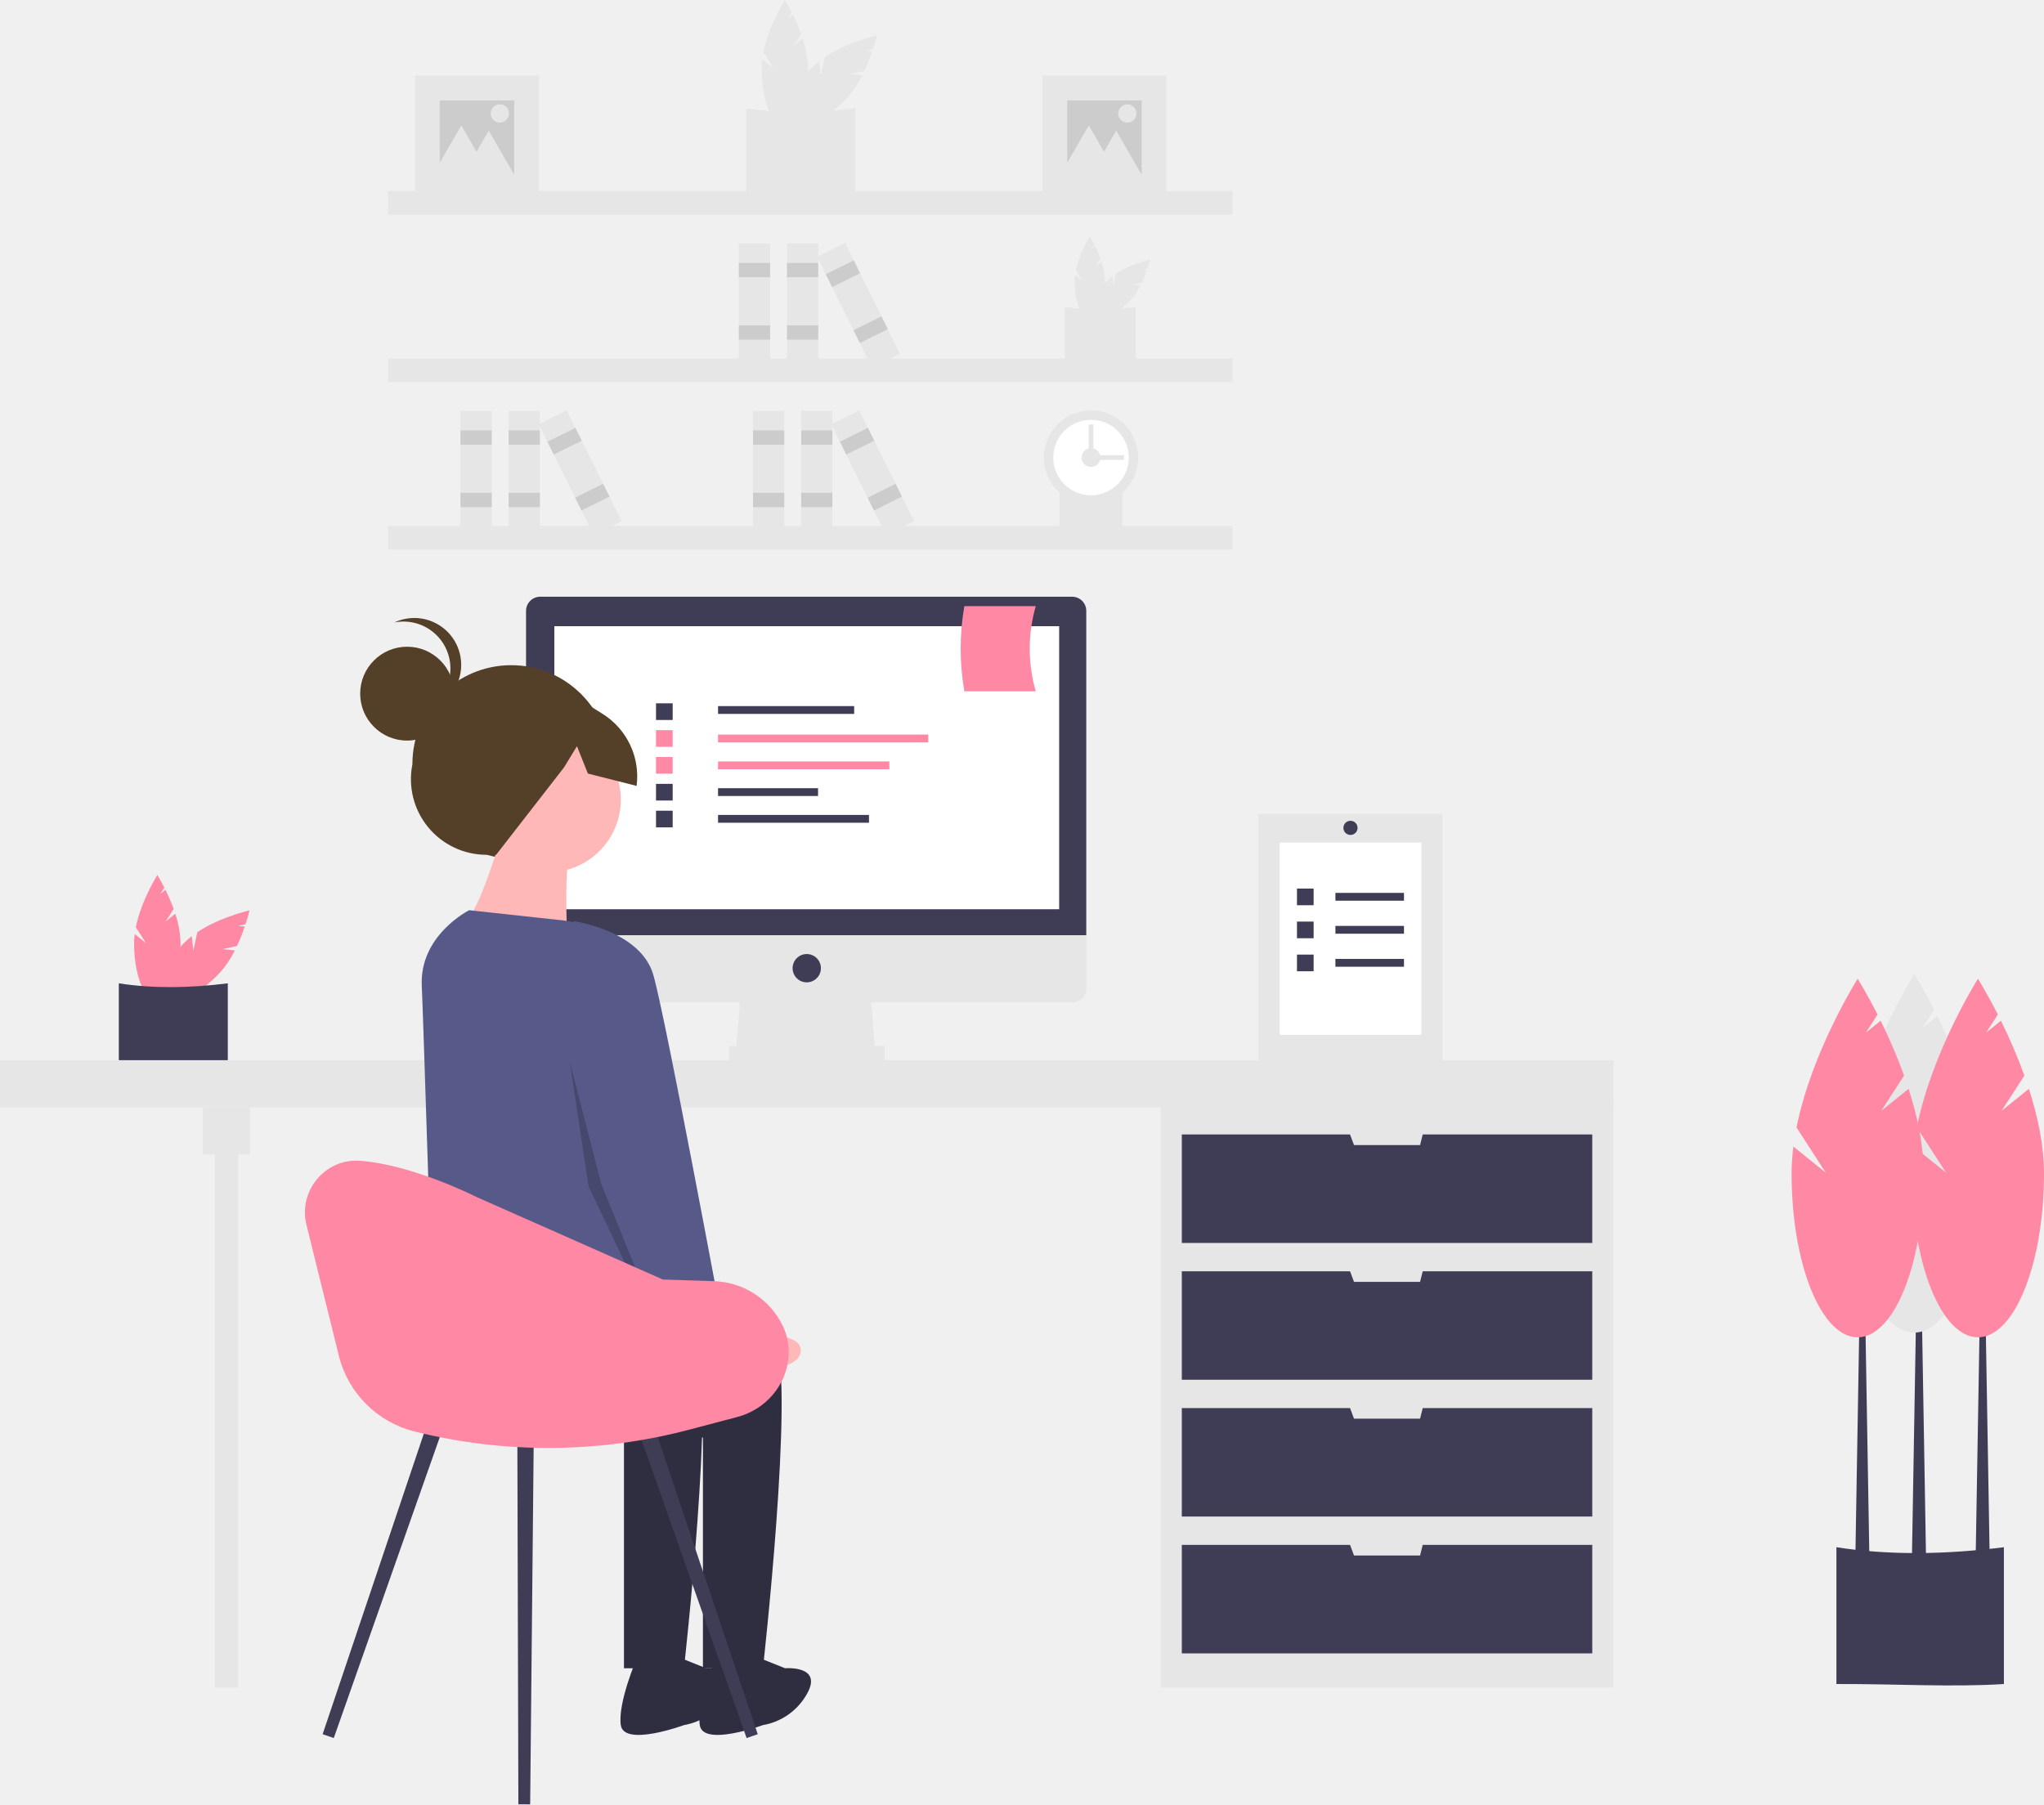
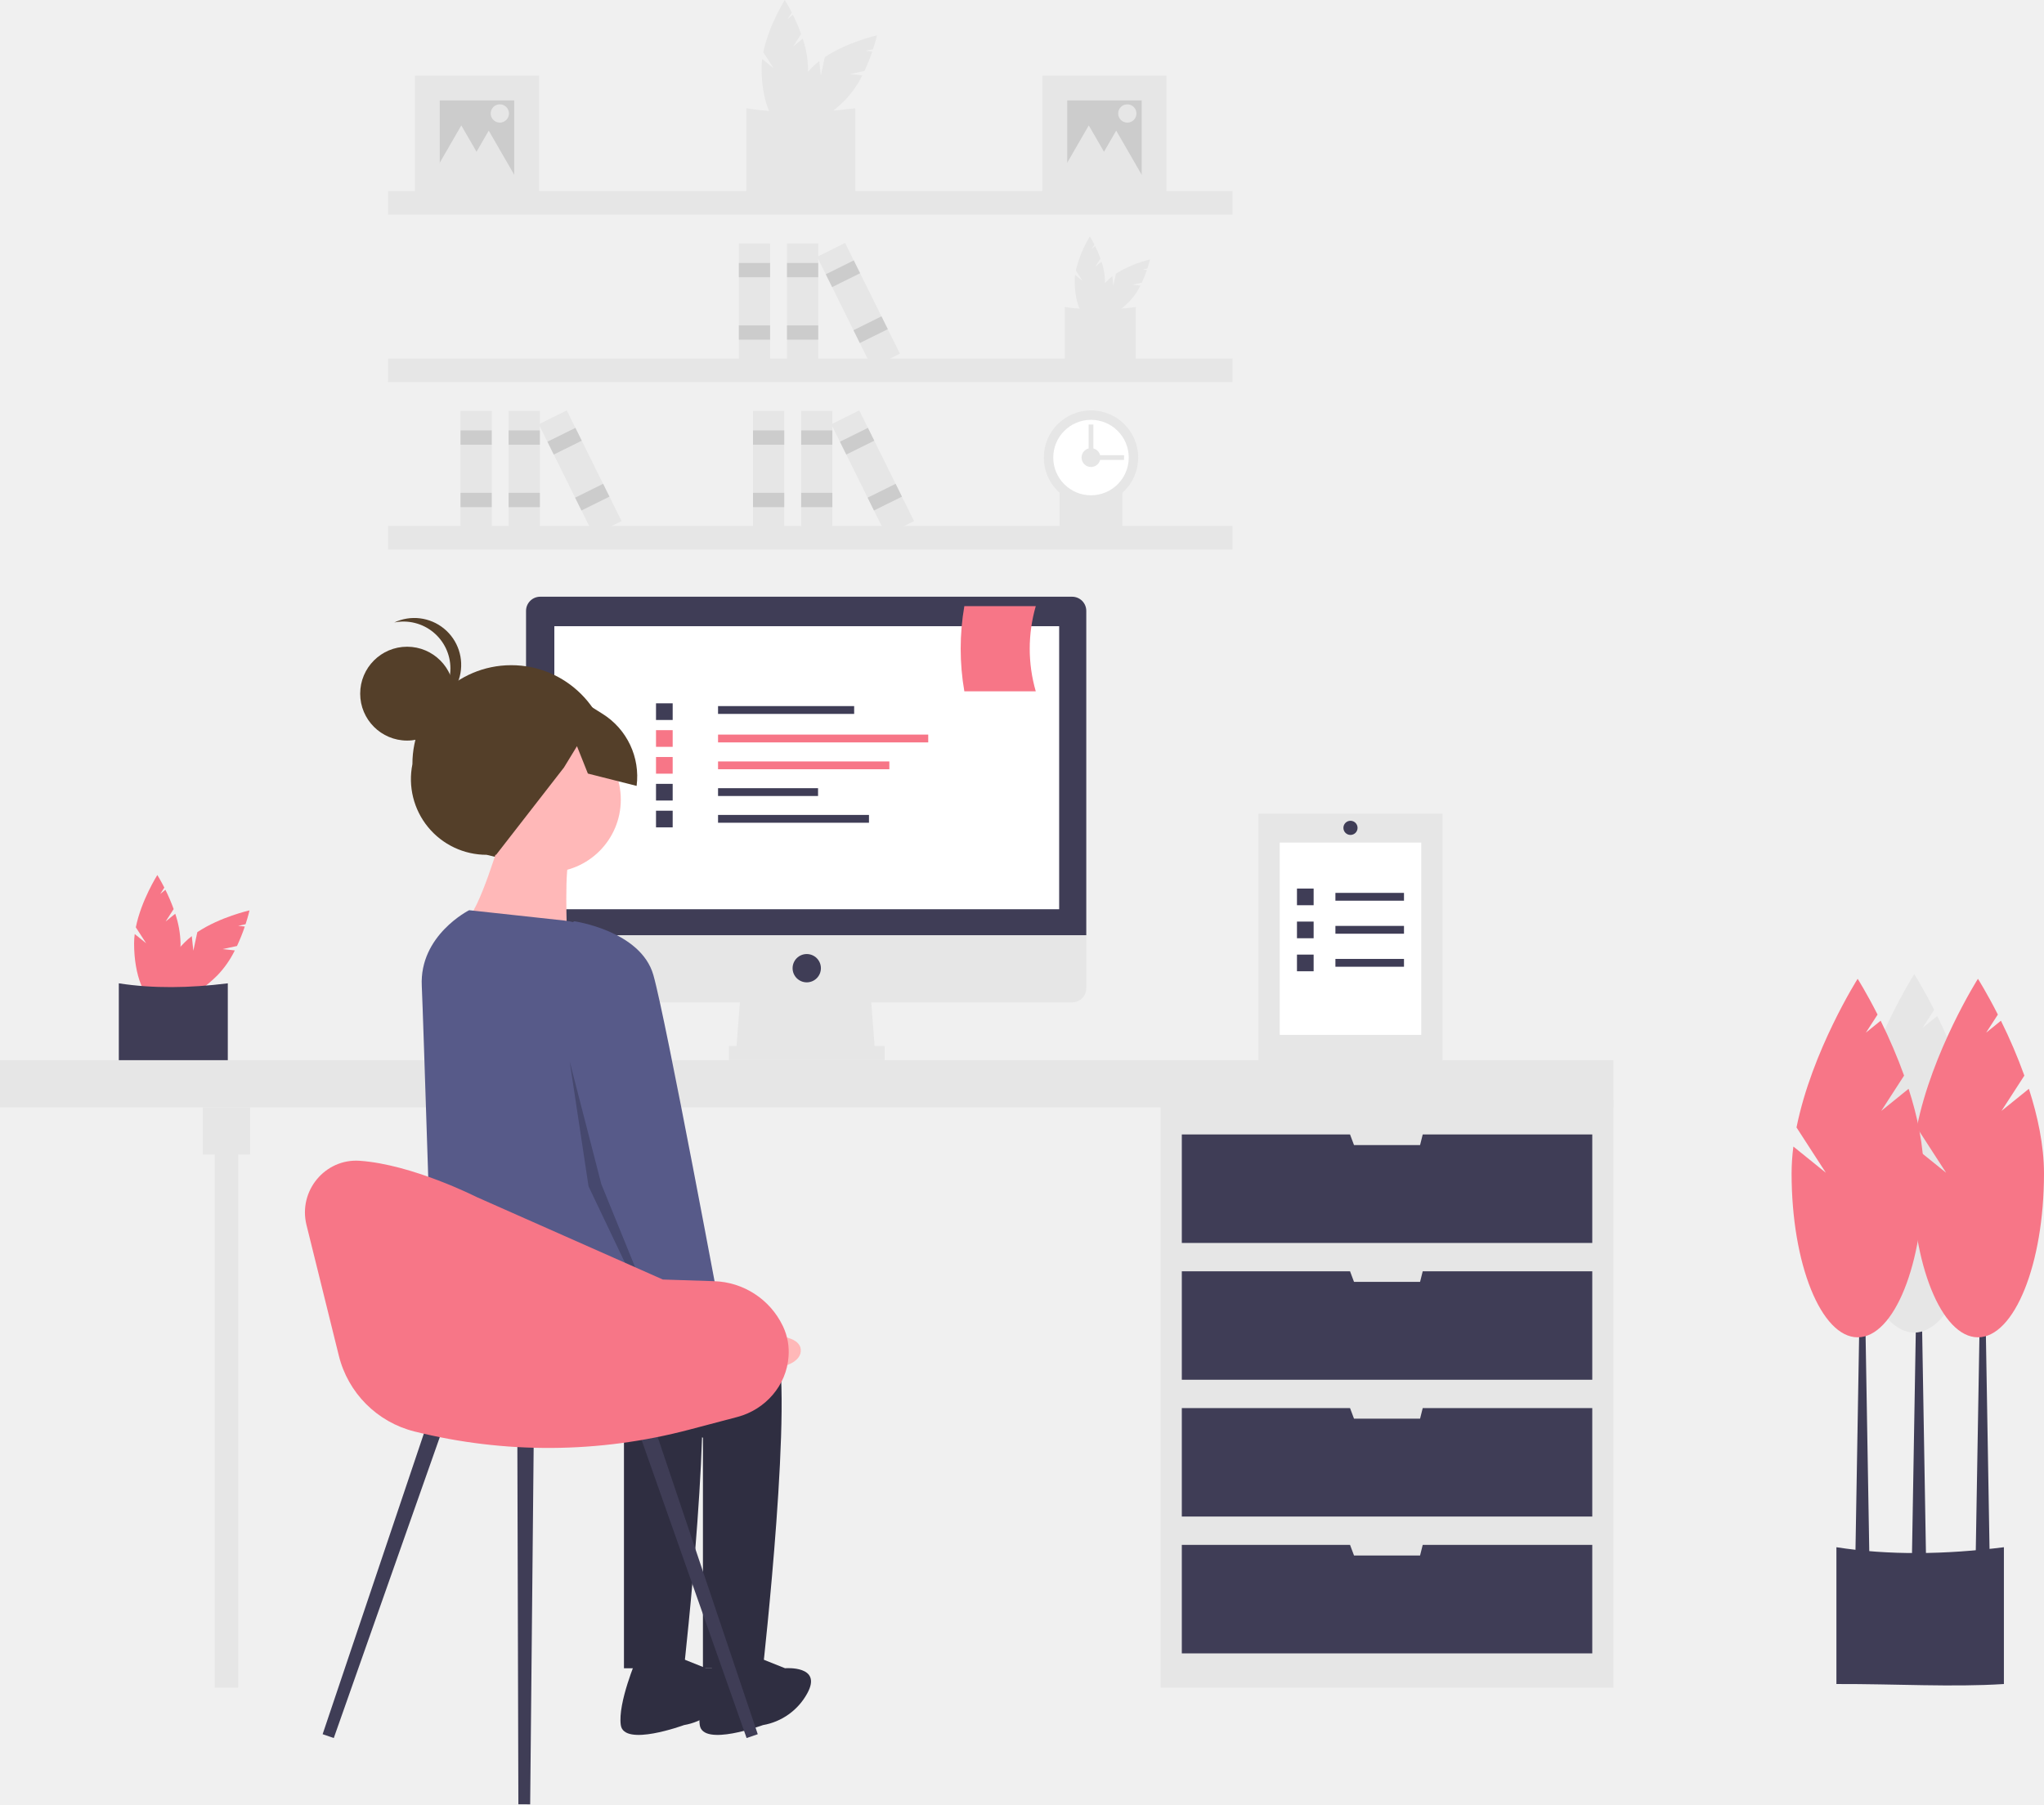
<svg xmlns="http://www.w3.org/2000/svg" id="ea61258a-e793-48f7-8624-3c5ca462ffd9" data-name="Layer 1" width="882.346" height="778.999" viewBox="0 0 882.346 778.999">
  <path d="M501.189,80.561l3.47-5.362a80.387,80.387,0,0,0-3.56-8.333l-2.244,1.812,1.776-2.745c-1.693-3.333-3.025-5.432-3.025-5.432s-6.958,10.965-9.283,22.575l4.452,6.881-4.929-3.981a32.522,32.522,0,0,0-.27,4.078c0,13.75,4.491,24.896,10.03,24.896s10.03-11.146,10.03-24.896a42.818,42.818,0,0,0-2.295-12.847Z" transform="translate(-158.8268 -60.50072)" fill="#e6e6e6" />
  <path d="M525.747,92.481l6.245-1.338a80.386,80.386,0,0,0,3.375-8.409l-2.868-.305,3.197-.685c1.159-3.554,1.702-5.98,1.702-5.98s-12.674,2.833-22.527,9.399l-1.717,8.014-.67-6.3a32.524,32.524,0,0,0-3.075,2.693c-9.722,9.722-14.429,20.779-10.512,24.696s14.974-.789,24.696-10.512a42.818,42.818,0,0,0,7.462-10.707Z" transform="translate(-158.8268 -60.50072)" fill="#e6e6e6" />
  <path d="M528.028,145.685c-14.481.926-30.26-.054-47.046,0V107.253c14.791,2.303,30.565,2.066,47.046,0Z" transform="translate(-158.8268 -60.50072)" fill="#e6e6e6" />
  <path d="M631.628,175.652l2.263-3.497a52.424,52.424,0,0,0-2.321-5.434l-1.463,1.182,1.158-1.79c-1.104-2.173-1.973-3.543-1.973-3.543a50.241,50.241,0,0,0-6.054,14.722l2.903,4.487-3.214-2.596a21.21,21.21,0,0,0-.176,2.66c0,8.967,2.928,16.236,6.541,16.236s6.541-7.269,6.541-16.236a27.923,27.923,0,0,0-1.496-8.378Z" transform="translate(-158.8268 -60.50072)" fill="#e6e6e6" />
  <path d="M647.644,183.426l4.073-.873a52.421,52.421,0,0,0,2.201-5.484l-1.87-.199,2.085-.447c.756-2.317,1.11-3.9,1.11-3.9a50.241,50.241,0,0,0-14.691,6.129l-1.12,5.226-.437-4.109a21.208,21.208,0,0,0-2.005,1.756c-6.34,6.34-9.41,13.551-6.855,16.105s9.765-.515,16.105-6.855a27.923,27.923,0,0,0,4.866-6.982Z" transform="translate(-158.8268 -60.50072)" fill="#e6e6e6" />
  <path d="M649.131,218.122c-9.444.604-19.734-.035-30.681,0v-25.063a110.584,110.584,0,0,0,30.681,0Z" transform="translate(-158.8268 -60.50072)" fill="#e6e6e6" />
  <path d="M643.3,292.399c-8.339.533-17.425-.031-27.091,0V270.268a97.647,97.647,0,0,0,27.091,0Z" transform="translate(-158.8268 -60.50072)" fill="#e6e6e6" />
  <rect x="167.508" y="82.481" width="364.547" height="10.183" fill="#e6e6e6" />
  <rect x="167.508" y="154.78" width="364.547" height="10.183" fill="#e6e6e6" />
  <rect x="167.508" y="227.078" width="364.547" height="10.183" fill="#e6e6e6" />
  <circle cx="470.958" cy="197.548" r="20.366" fill="#e6e6e6" />
  <circle cx="470.958" cy="197.548" r="16.293" fill="#fff" />
  <circle cx="470.958" cy="197.548" r="4.073" fill="#e6e6e6" />
  <rect x="634.876" y="249.902" width="2.037" height="16.293" transform="translate(735.1164 -438.3468) rotate(90)" fill="#e6e6e6" />
  <rect x="628.767" y="243.793" width="2.037" height="16.293" transform="translate(1100.743 443.3769) rotate(180)" fill="#e6e6e6" />
  <rect x="339.725" y="105.104" width="13.475" height="53.339" fill="#e6e6e6" />
  <rect x="339.725" y="113.526" width="13.475" height="6.176" fill="#ccc" />
  <rect x="339.725" y="140.476" width="13.475" height="6.176" fill="#ccc" />
  <rect x="318.951" y="105.104" width="13.475" height="53.339" fill="#e6e6e6" />
  <rect x="318.951" y="113.526" width="13.475" height="6.176" fill="#ccc" />
  <rect x="318.951" y="140.476" width="13.475" height="6.176" fill="#ccc" />
  <rect x="522.695" y="165.605" width="13.475" height="53.339" transform="translate(-189.1714 194.3656) rotate(-26.3396)" fill="#e6e6e6" />
  <rect x="515.969" y="175.601" width="13.475" height="6.176" transform="translate(-183.8419 189.9708) rotate(-26.3396)" fill="#ccc" />
  <rect x="527.926" y="199.753" width="13.475" height="6.176" transform="translate(-193.3166 197.7837) rotate(-26.3396)" fill="#ccc" />
  <rect x="219.567" y="177.403" width="13.475" height="53.339" fill="#e6e6e6" />
  <rect x="219.567" y="185.825" width="13.475" height="6.176" fill="#ccc" />
  <rect x="219.567" y="212.775" width="13.475" height="6.176" fill="#ccc" />
  <rect x="198.793" y="177.403" width="13.475" height="53.339" fill="#e6e6e6" />
  <rect x="198.793" y="185.825" width="13.475" height="6.176" fill="#ccc" />
  <rect x="198.793" y="212.775" width="13.475" height="6.176" fill="#ccc" />
  <rect x="402.537" y="237.903" width="13.475" height="53.339" transform="translate(-233.7244 148.5586) rotate(-26.3396)" fill="#e6e6e6" />
  <rect x="395.811" y="247.899" width="13.475" height="6.176" transform="translate(-228.3949 144.1638) rotate(-26.3396)" fill="#ccc" />
  <rect x="407.769" y="272.051" width="13.475" height="6.176" transform="translate(-237.8696 151.9768) rotate(-26.3396)" fill="#ccc" />
  <rect x="345.835" y="177.403" width="13.475" height="53.339" fill="#e6e6e6" />
  <rect x="345.835" y="185.825" width="13.475" height="6.176" fill="#ccc" />
  <rect x="345.835" y="212.775" width="13.475" height="6.176" fill="#ccc" />
  <rect x="325.061" y="177.403" width="13.475" height="53.339" fill="#e6e6e6" />
  <rect x="325.061" y="185.825" width="13.475" height="6.176" fill="#ccc" />
  <rect x="325.061" y="212.775" width="13.475" height="6.176" fill="#ccc" />
  <rect x="528.805" y="237.903" width="13.475" height="53.339" transform="translate(-220.6153 204.5824) rotate(-26.3396)" fill="#e6e6e6" />
  <rect x="522.079" y="247.899" width="13.475" height="6.176" transform="translate(-215.2858 200.1876) rotate(-26.3396)" fill="#ccc" />
  <rect x="534.036" y="272.051" width="13.475" height="6.176" transform="translate(-224.7604 208.0006) rotate(-26.3396)" fill="#ccc" />
  <rect x="449.987" y="32.646" width="53.556" height="53.556" fill="#e6e6e6" />
  <rect x="460.699" y="43.357" width="32.134" height="32.134" fill="#ccc" />
  <polygon points="470 54.143 476.814 65.944 483.627 77.745 470 77.745 456.373 77.745 463.187 65.944 470 54.143" fill="#e6e6e6" />
  <polygon points="481.839 56.398 488.653 68.199 495.466 80 481.839 80 468.212 80 475.026 68.199 481.839 56.398" fill="#e6e6e6" />
  <circle cx="486.631" cy="48.994" r="3.946" fill="#e6e6e6" />
  <rect x="179.123" y="32.646" width="53.556" height="53.556" fill="#e6e6e6" />
  <rect x="189.834" y="43.357" width="32.134" height="32.134" fill="#ccc" />
  <polygon points="199.136 54.143 205.949 65.944 212.763 77.745 199.136 77.745 185.509 77.745 192.322 65.944 199.136 54.143" fill="#e6e6e6" />
  <polygon points="210.975 56.398 217.788 68.199 224.601 80 210.975 80 197.348 80 204.161 68.199 210.975 56.398" fill="#e6e6e6" />
  <circle cx="215.766" cy="48.994" r="3.946" fill="#e6e6e6" />
-   <path d="M230.324,458.345l3.47-5.362a80.387,80.387,0,0,0-3.56-8.333l-2.244,1.812,1.776-2.745c-1.693-3.333-3.025-5.432-3.025-5.432s-6.958,10.965-9.283,22.575l4.452,6.881-4.929-3.981a32.524,32.524,0,0,0-.27,4.078c0,13.75,4.491,24.896,10.03,24.896s10.03-11.146,10.03-24.896a42.818,42.818,0,0,0-2.295-12.847Z" transform="translate(-158.8268 -60.50072)" fill="#ff88a4" />
-   <path d="M254.882,470.266l6.245-1.338a80.386,80.386,0,0,0,3.375-8.409l-2.868-.305,3.197-.685c1.159-3.554,1.702-5.98,1.702-5.98s-12.674,2.833-22.527,9.399l-1.717,8.014-.67-6.3a32.524,32.524,0,0,0-3.075,2.693c-9.722,9.722-14.429,20.779-10.512,24.696s14.974-.789,24.696-10.512a42.818,42.818,0,0,0,7.462-10.707Z" transform="translate(-158.8268 -60.50072)" fill="#ff88a4" />
+   <path d="M230.324,458.345l3.47-5.362a80.387,80.387,0,0,0-3.56-8.333l-2.244,1.812,1.776-2.745c-1.693-3.333-3.025-5.432-3.025-5.432s-6.958,10.965-9.283,22.575l4.452,6.881-4.929-3.981a32.524,32.524,0,0,0-.27,4.078c0,13.75,4.491,24.896,10.03,24.896s10.03-11.146,10.03-24.896a42.818,42.818,0,0,0-2.295-12.847Z" transform="translate(-158.8268 -60.50072)" fill="#f77687" />
+   <path d="M254.882,470.266l6.245-1.338a80.386,80.386,0,0,0,3.375-8.409l-2.868-.305,3.197-.685c1.159-3.554,1.702-5.98,1.702-5.98s-12.674,2.833-22.527,9.399l-1.717,8.014-.67-6.3a32.524,32.524,0,0,0-3.075,2.693c-9.722,9.722-14.429,20.779-10.512,24.696s14.974-.789,24.696-10.512a42.818,42.818,0,0,0,7.462-10.707Z" transform="translate(-158.8268 -60.50072)" fill="#f77687" />
  <path d="M257.163,523.469c-14.481.926-30.26-.054-47.046,0V485.038c14.791,2.303,30.565,2.066,47.046,0Z" transform="translate(-158.8268 -60.50072)" fill="#3f3d56" />
  <rect x="500.998" y="475.031" width="195.511" height="253.554" fill="#e6e6e6" />
  <rect x="92.664" y="488.269" width="10.183" height="240.316" fill="#e6e6e6" />
  <rect y="457.72" width="696.509" height="20.366" fill="#e6e6e6" />
  <rect x="87.573" y="478.086" width="20.366" height="20.366" fill="#e6e6e6" />
  <polygon points="614.155 489.796 613.009 494.379 584.497 494.379 582.779 489.796 510.162 489.796 510.162 536.638 687.344 536.638 687.344 489.796 614.155 489.796" fill="#3f3d56" />
  <polygon points="614.155 548.857 613.009 553.439 584.497 553.439 582.779 548.857 510.162 548.857 510.162 595.698 687.344 595.698 687.344 548.857 614.155 548.857" fill="#3f3d56" />
  <polygon points="614.155 607.918 613.009 612.5 584.497 612.5 582.779 607.918 510.162 607.918 510.162 654.759 687.344 654.759 687.344 607.918 614.155 607.918" fill="#3f3d56" />
  <polygon points="614.155 666.979 613.009 671.561 584.497 671.561 582.779 666.979 510.162 666.979 510.162 713.82 687.344 713.82 687.344 666.979 614.155 666.979" fill="#3f3d56" />
  <polygon points="377.785 454.665 317.706 454.665 319.742 428.19 375.748 428.19 377.785 454.665" fill="#e6e6e6" />
  <rect x="314.651" y="451.611" width="67.207" height="6.11" fill="#e6e6e6" />
  <path d="M621.639,318.128H392.015a6.11,6.11,0,0,0-6.11,6.11V464.252H627.748V324.237A6.11,6.11,0,0,0,621.639,318.128Z" transform="translate(-158.8268 -60.50072)" fill="#3f3d56" />
  <path d="M385.905,464.252V487.163a6.11,6.11,0,0,0,6.11,6.11h229.624a6.11,6.11,0,0,0,6.11-6.11V464.252Z" transform="translate(-158.8268 -60.50072)" fill="#e6e6e6" />
  <rect x="239.298" y="270.355" width="217.914" height="122.195" fill="#fff" />
  <circle cx="348.254" cy="418.007" r="6.11" fill="#3f3d56" />
  <path d="M1023.862,787.558c-22.254,1.424-46.502-.083-72.298,0V728.498c22.731,3.539,46.971,3.175,72.298,0Z" transform="translate(-158.8268 -60.50072)" fill="#3f3d56" />
  <polygon points="831.432 673.3 825.322 673.3 827.359 553.949 829.395 553.949 831.432 673.3" fill="#3f3d56" />
  <polygon points="858.926 674.107 852.816 674.107 854.853 554.755 856.889 554.755 858.926 674.107" fill="#3f3d56" />
  <polygon points="806.993 674.107 800.883 674.107 802.92 554.755 804.956 554.755 806.993 674.107" fill="#3f3d56" />
  <path d="M995.35,538.078l9.863-15.242a228.514,228.514,0,0,0-10.119-23.687l-6.378,5.151,5.05-7.804c-4.813-9.473-8.599-15.442-8.599-15.442s-19.78,31.17-26.389,64.173L971.435,564.786l-14.011-11.317a92.452,92.452,0,0,0-.769,11.593c0,39.086,12.765,70.771,28.512,70.771s28.512-31.685,28.512-70.771c0-12.117-2.741-24.794-6.523-36.521Z" transform="translate(-158.8268 -60.50072)" fill="#e6e6e6" />
-   <path d="M1022.844,540.114l9.863-15.242a228.515,228.515,0,0,0-10.119-23.687l-6.378,5.151,5.05-7.804c-4.813-9.473-8.599-15.442-8.599-15.442s-19.78,31.17-26.389,64.173l12.656,19.56-14.011-11.317a92.452,92.452,0,0,0-.769,11.593c0,39.086,12.765,70.771,28.512,70.771s28.512-31.685,28.512-70.771c0-12.117-2.741-24.794-6.523-36.521Z" transform="translate(-158.8268 -60.50072)" fill="#ff88a4" />
-   <path d="M970.911,540.114l9.863-15.242a228.517,228.517,0,0,0-10.119-23.687l-6.378,5.151,5.05-7.804c-4.812-9.473-8.599-15.442-8.599-15.442s-19.78,31.17-26.389,64.173l12.656,19.56-14.011-11.317a92.452,92.452,0,0,0-.769,11.593c0,39.086,12.765,70.771,28.512,70.771s28.512-31.685,28.512-70.771c0-12.117-2.741-24.794-6.523-36.521Z" transform="translate(-158.8268 -60.50072)" fill="#ff88a4" />
+   <path d="M1022.844,540.114l9.863-15.242a228.515,228.515,0,0,0-10.119-23.687l-6.378,5.151,5.05-7.804c-4.813-9.473-8.599-15.442-8.599-15.442s-19.78,31.17-26.389,64.173l12.656,19.56-14.011-11.317a92.452,92.452,0,0,0-.769,11.593c0,39.086,12.765,70.771,28.512,70.771s28.512-31.685,28.512-70.771c0-12.117-2.741-24.794-6.523-36.521Z" transform="translate(-158.8268 -60.50072)" fill="#f77687" />
+   <path d="M970.911,540.114l9.863-15.242a228.517,228.517,0,0,0-10.119-23.687l-6.378,5.151,5.05-7.804c-4.812-9.473-8.599-15.442-8.599-15.442s-19.78,31.17-26.389,64.173l12.656,19.56-14.011-11.317a92.452,92.452,0,0,0-.769,11.593c0,39.086,12.765,70.771,28.512,70.771s28.512-31.685,28.512-70.771c0-12.117-2.741-24.794-6.523-36.521Z" transform="translate(-158.8268 -60.50072)" fill="#f77687" />
  <rect x="309.964" y="304.848" width="58.756" height="3.373" fill="#3f3d56" />
-   <rect x="309.964" y="317.151" width="90.732" height="3.373" fill="#ff88a4" />
-   <rect x="309.964" y="328.742" width="73.945" height="3.373" fill="#ff88a4" />
+   <rect x="309.964" y="317.151" width="90.732" height="3.373" fill="#f77687" />
+   <rect x="309.964" y="328.742" width="73.945" height="3.373" fill="#f77687" />
  <rect x="309.964" y="340.29" width="43.168" height="3.373" fill="#3f3d56" />
  <rect x="309.964" y="351.837" width="65.151" height="3.373" fill="#3f3d56" />
  <rect x="283.184" y="303.649" width="7.195" height="7.195" fill="#3f3d56" />
-   <rect x="283.184" y="315.24" width="7.195" height="7.195" fill="#ff88a4" />
-   <rect x="283.184" y="326.831" width="7.195" height="7.195" fill="#ff88a4" />
+   <rect x="283.184" y="315.24" width="7.195" height="7.195" fill="#f77687" />
+   <rect x="283.184" y="326.831" width="7.195" height="7.195" fill="#f77687" />
  <rect x="283.184" y="338.423" width="7.195" height="7.195" fill="#3f3d56" />
  <rect x="283.184" y="350.014" width="7.195" height="7.195" fill="#3f3d56" />
-   <path d="M605.942,358.963H575.109a107.84,107.84,0,0,1,0-36.763h30.833A66.148,66.148,0,0,0,605.942,358.963Z" transform="translate(-158.8268 -60.50072)" fill="#ff88a4" />
+   <path d="M605.942,358.963H575.109a107.84,107.84,0,0,1,0-36.763h30.833A66.148,66.148,0,0,0,605.942,358.963Z" transform="translate(-158.8268 -60.50072)" fill="#f77687" />
  <path d="M381.591,432.645l-12.685-3.092a32.657,32.657,0,0,1-32.051-39.124v0a42.685,42.685,0,0,1,42.631-42.738h0a42.685,42.685,0,0,1,42.738,42.631v0C429.417,415.35,406.891,438.812,381.591,432.645Z" transform="translate(-158.8268 -60.50072)" fill="#543f29" />
  <circle cx="236.62" cy="345.243" r="31.364" fill="#ffb8b8" />
  <path d="M374.992,422.108s-9.545,32.727-15,35.455,43.636,6.818,43.636,6.818-1.364-31.364,1.364-34.091S374.992,422.108,374.992,422.108Z" transform="translate(-158.8268 -60.50072)" fill="#ffb8b8" />
  <path d="M424.083,623.926s61.364-5.455,69.546,15S488.174,780.745,488.174,780.745H462.265V681.199s-110.472-31.402-110.472-42.311S424.083,623.926,424.083,623.926Z" transform="translate(-158.8268 -60.50072)" fill="#2f2e41" />
  <path d="M484.083,775.29l13.636,5.455s16.364-1.364,9.545,10.909A27.004,27.004,0,0,1,488.174,805.29s-25.909,9.545-27.273,0,6.818-28.636,6.818-28.636Z" transform="translate(-158.8268 -60.50072)" fill="#2f2e41" />
  <path d="M389.992,623.926s61.364-5.455,69.546,15S454.083,780.745,454.083,780.745H428.174V681.199s-78.418-18.164-78.418-29.073c0-5.125-5.343-31.171,4.073-36.658C364.457,609.274,389.992,623.926,389.992,623.926Z" transform="translate(-158.8268 -60.50072)" fill="#2f2e41" />
  <path d="M449.992,775.29l13.636,5.455s16.364-1.364,9.545,10.909A27.004,27.004,0,0,1,454.083,805.29s-25.909,9.545-27.273,0,6.818-28.636,6.818-28.636Z" transform="translate(-158.8268 -60.50072)" fill="#2f2e41" />
  <path d="M361.356,453.471l40.98,4.454a30.182,30.182,0,0,1,26.269,23.767L444.538,557.108s5.455,75-5.455,79.091-25.909-16.364-46.364-13.636-47.046,8.864-47.046,8.864S341.451,497.179,340.901,486.199C339.801,464.248,361.356,453.471,361.356,453.471Z" transform="translate(-158.8268 -60.50072)" fill="#575a89" />
  <path d="M458.427,627.823l16.824,9.908s30.183-4.331,29.241,6.278-33.889,8.559-33.889,8.559l-20.275-12.493Z" transform="translate(-158.8268 -60.50072)" fill="#ffb8b8" />
  <circle cx="175.743" cy="299.475" r="20.26" fill="#543f29" />
  <path d="M353.263,349.085a20.25,20.25,0,0,0-24.247-19.836,20.25,20.25,0,1,1,12.63,38.165A20.243,20.243,0,0,0,353.263,349.085Z" transform="translate(-158.8268 -60.50072)" fill="#543f29" />
  <path d="M370.643,360.575l27.313-5.029,21.005,13.165a31.863,31.863,0,0,1,14.678,31.095l-21.037-5.332-4.711-11.812-5.61,9.196-29.334,37.75-16.47-10.488-14.683-23.009Z" transform="translate(-158.8268 -60.50072)" fill="#543f29" />
  <path d="M393.136,465.071l13.636-6.818s28.636,4.091,34.091,23.182,30,151.364,30,151.364L447.681,643.708l-32.727-80.455Z" transform="translate(-158.8268 -60.50072)" fill="#575a89" />
  <polygon points="245.917 458.23 259.565 511.205 283.767 570.701 282.928 572.761 254.063 512.199 245.917 458.23" opacity="0.2" />
  <polygon points="144.084 750.379 139.271 748.721 185.896 610.231 192.636 612.553 144.084 750.379" fill="#3f3d56" />
  <polygon points="322.291 750.379 327.105 748.721 280.479 610.231 273.74 612.553 322.291 750.379" fill="#3f3d56" />
  <polygon points="223.77 778.981 228.861 778.999 230.443 617.107 223.315 617.082 223.77 778.981" fill="#3f3d56" />
-   <path d="M291.127,589.357l13.966,56.445a44.826,44.826,0,0,0,32.642,32.721l0,0a238.26,238.26,0,0,0,118.547-.764l20.851-5.499c12.116-3.195,21.227-13.601,22.089-26.101a25.685,25.685,0,0,0-2.323-12.872q-.122-.26-.246-.515a34.064,34.064,0,0,0-29.598-19.138l-22.089-.713L364.521,577.282s-27.667-14.053-50.412-15.626C299.089,560.617,287.51,574.741,291.127,589.357Z" transform="translate(-158.8268 -60.50072)" fill="#ff88a4" />
+   <path d="M291.127,589.357l13.966,56.445a44.826,44.826,0,0,0,32.642,32.721l0,0a238.26,238.26,0,0,0,118.547-.764l20.851-5.499c12.116-3.195,21.227-13.601,22.089-26.101a25.685,25.685,0,0,0-2.323-12.872q-.122-.26-.246-.515a34.064,34.064,0,0,0-29.598-19.138l-22.089-.713L364.521,577.282s-27.667-14.053-50.412-15.626C299.089,560.617,287.51,574.741,291.127,589.357Z" transform="translate(-158.8268 -60.50072)" fill="#f77687" />
  <rect x="543.257" y="351.309" width="79.426" height="107.939" fill="#e6e6e6" />
  <rect x="552.421" y="363.764" width="61.097" height="83.03" fill="#fff" />
  <rect x="576.467" y="385.492" width="29.602" height="3.373" fill="#3f3d56" />
  <rect x="559.87" y="383.625" width="7.195" height="7.195" fill="#3f3d56" />
  <rect x="576.467" y="399.748" width="29.602" height="3.373" fill="#3f3d56" />
  <rect x="559.87" y="397.881" width="7.195" height="7.195" fill="#3f3d56" />
  <rect x="576.467" y="414.004" width="29.602" height="3.373" fill="#3f3d56" />
  <rect x="559.87" y="412.137" width="7.195" height="7.195" fill="#3f3d56" />
  <rect x="579.915" y="354.364" width="6.11" height="6.11" rx="3.055" fill="#3f3d56" />
</svg>
